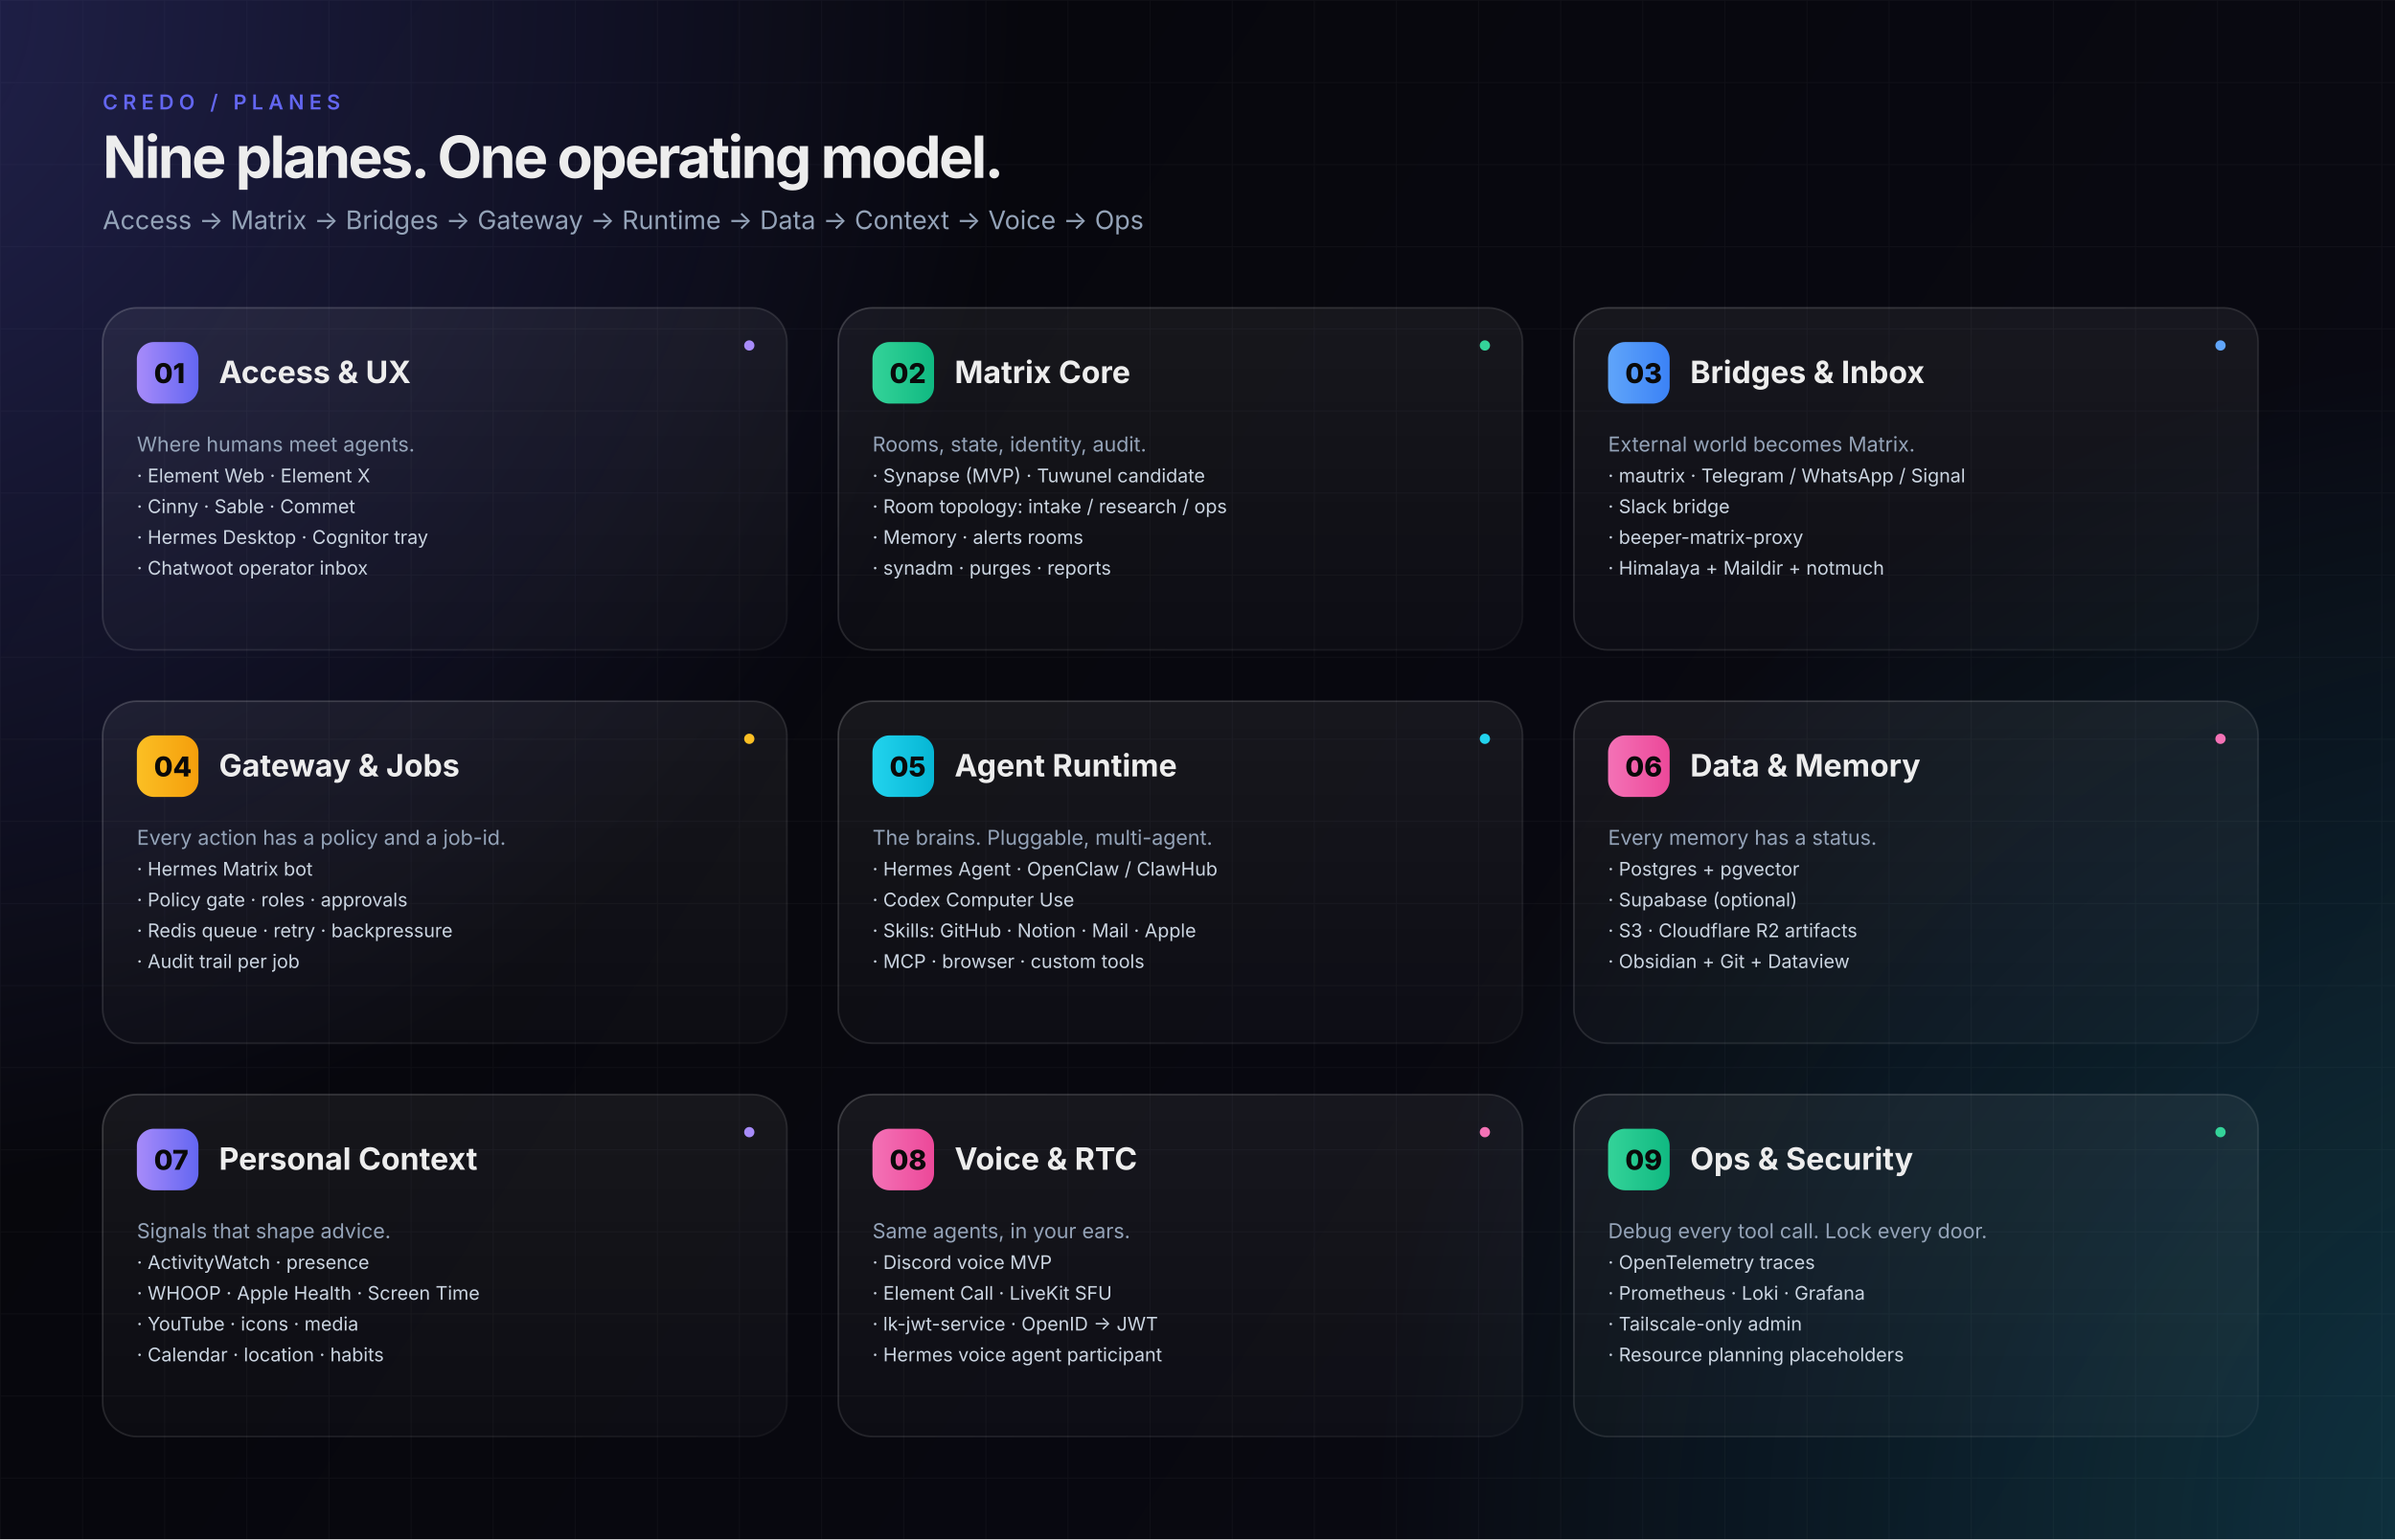
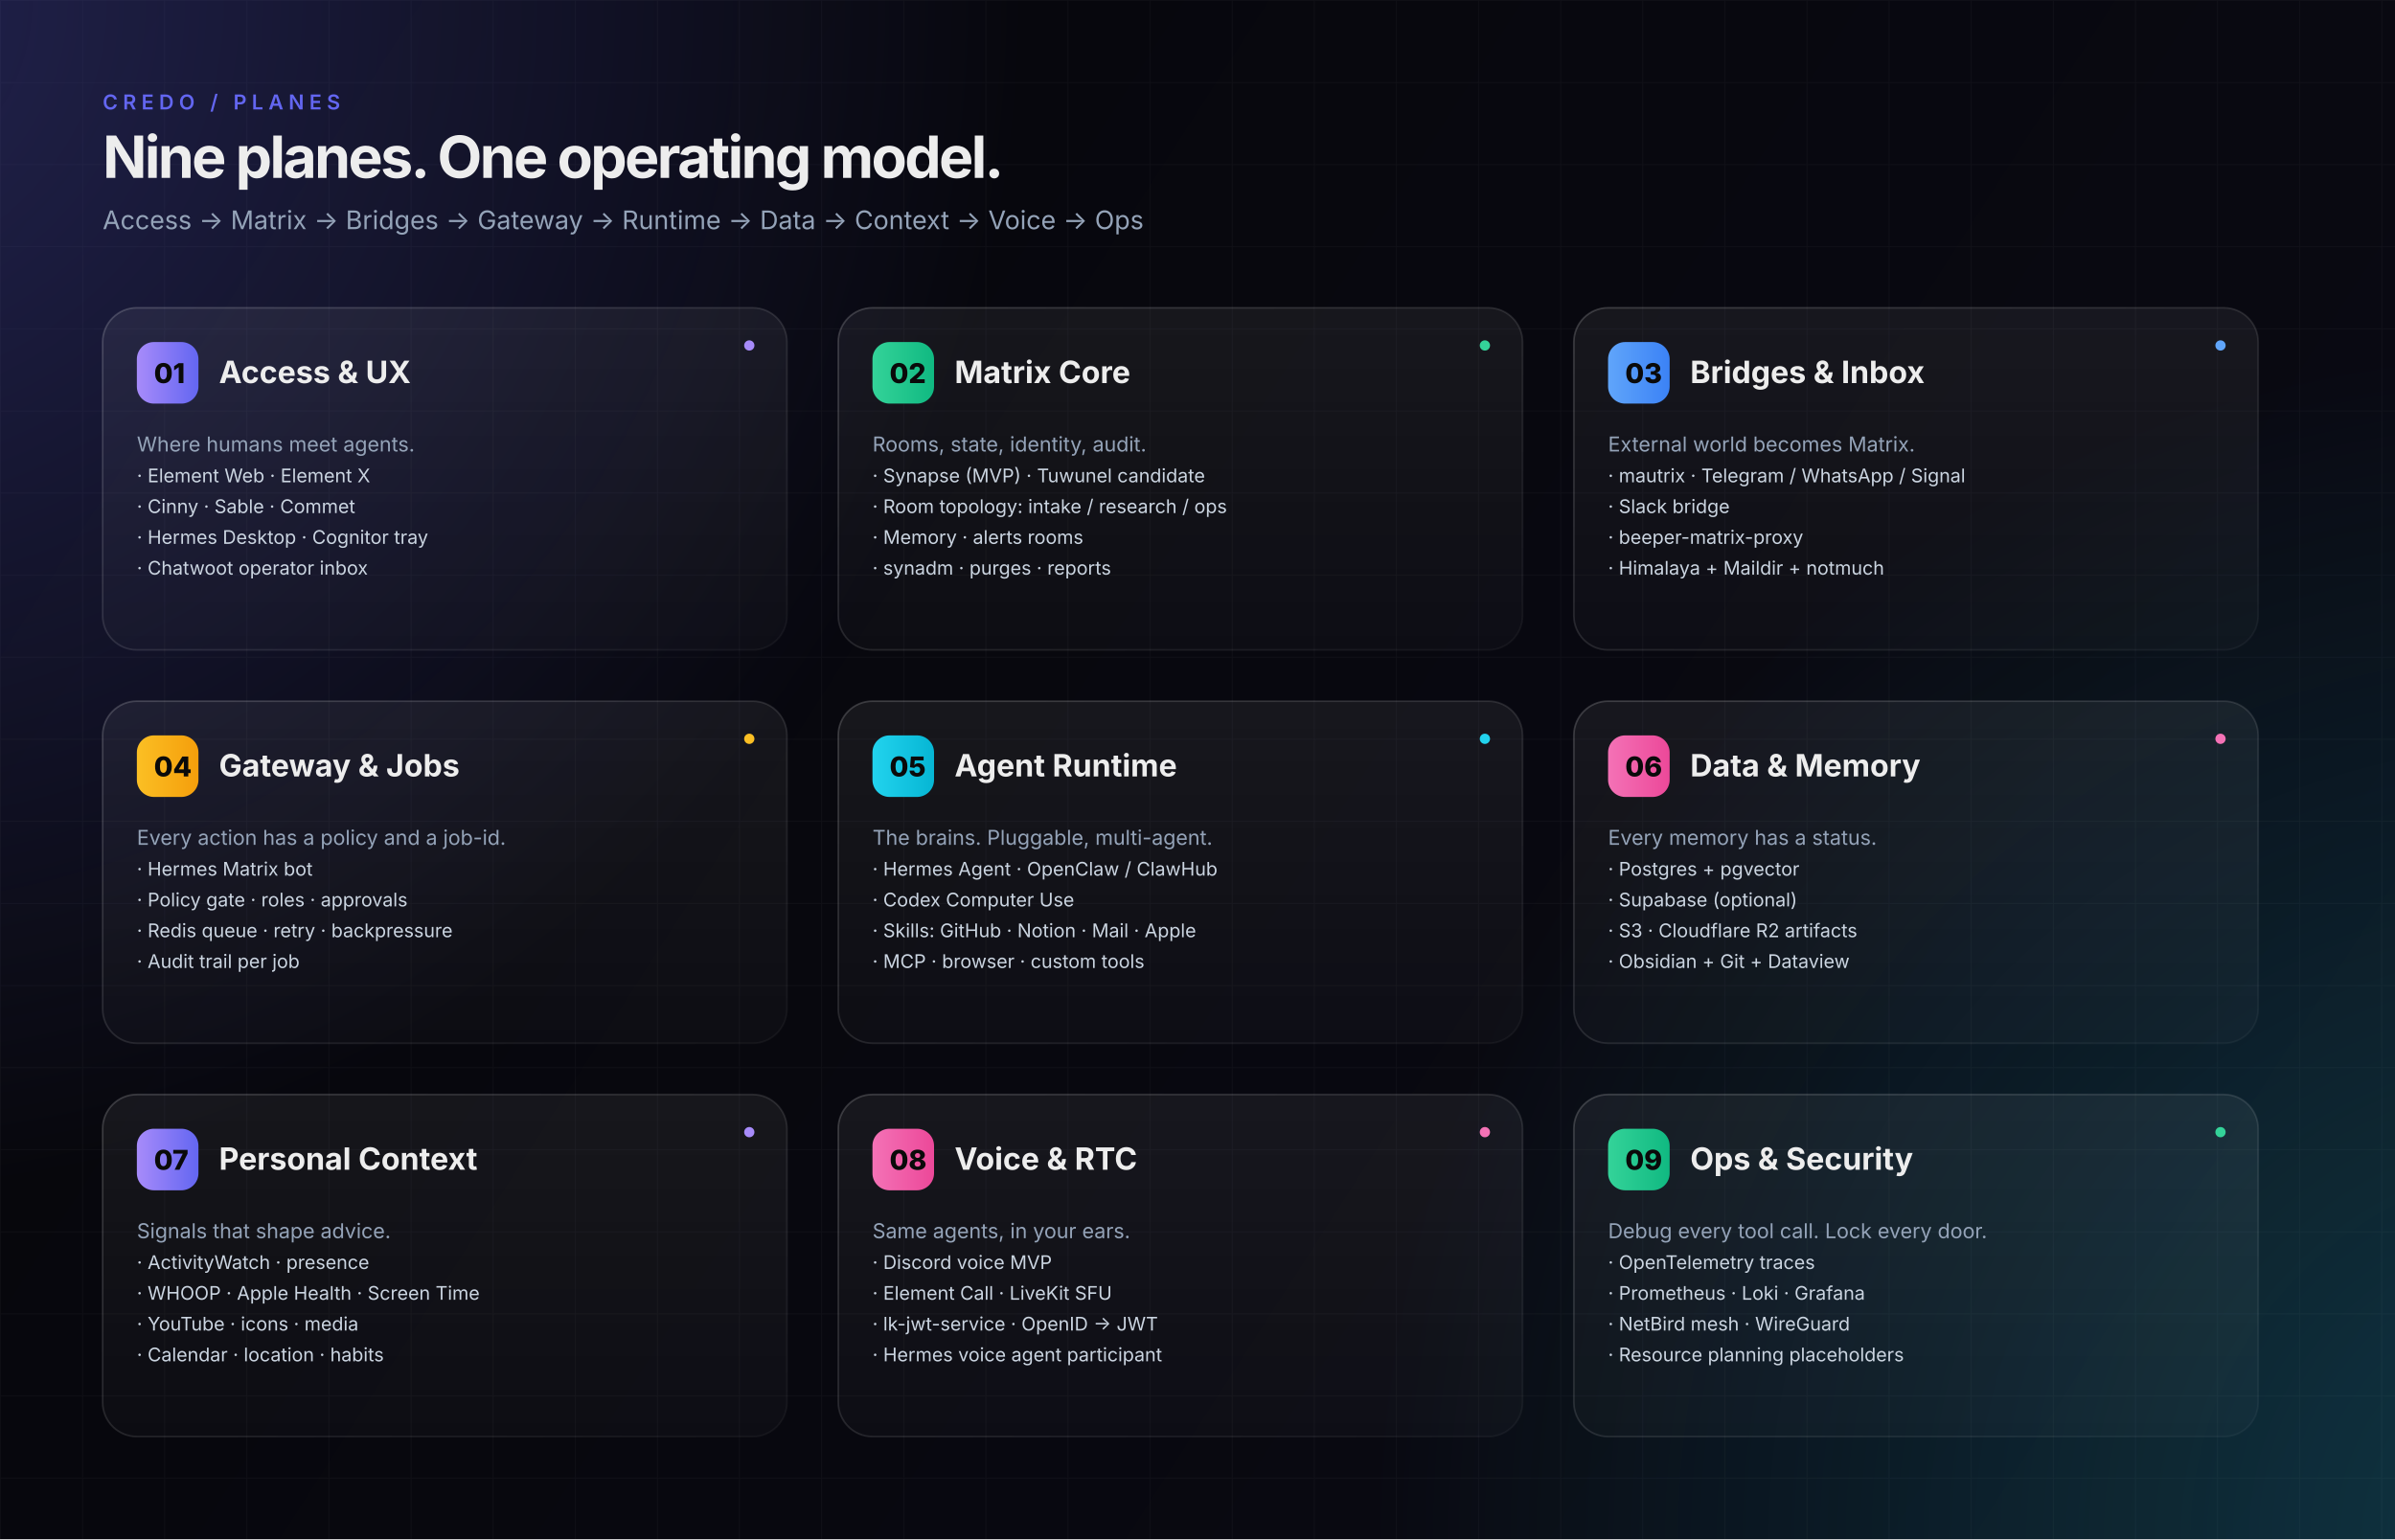
<svg xmlns="http://www.w3.org/2000/svg" width="1400" height="900" viewBox="0 0 1400 900" role="img" aria-labelledby="cp-title cp-desc" font-family="Inter, ui-sans-serif, system-ui, -apple-system, 'Segoe UI', sans-serif">
  <defs>
    <linearGradient id="bg" x1="0" y1="0" x2="1400" y2="900" gradientUnits="userSpaceOnUse">
      <stop offset="0" stop-color="#06060A" />
      <stop offset="1" stop-color="#0A0A14" />
    </linearGradient>
    <radialGradient id="orb-a" cx="-100" cy="0" r="700" gradientUnits="userSpaceOnUse">
      <stop offset="0" stop-color="#6366F1" stop-opacity=".30" />
      <stop offset="1" stop-color="#6366F1" stop-opacity="0" />
    </radialGradient>
    <radialGradient id="orb-b" cx="1500" cy="900" r="700" gradientUnits="userSpaceOnUse">
      <stop offset="0" stop-color="#22D3EE" stop-opacity=".22" />
      <stop offset="1" stop-color="#22D3EE" stop-opacity="0" />
    </radialGradient>
    <pattern id="grid" width="48" height="48" patternUnits="userSpaceOnUse">
      <path d="M 48 0 L 0 0 0 48" fill="none" stroke="#FFFFFF" stroke-opacity=".035" />
    </pattern>
    <linearGradient id="card" x1="0" y1="0" x2="0" y2="1">
      <stop offset="0" stop-color="#FFFFFF" stop-opacity=".06" />
      <stop offset="1" stop-color="#FFFFFF" stop-opacity=".02" />
    </linearGradient>
    <linearGradient id="card-border" x1="0" y1="0" x2="1" y2="1">
      <stop offset="0" stop-color="#FFFFFF" stop-opacity=".18" />
      <stop offset="1" stop-color="#FFFFFF" stop-opacity=".04" />
    </linearGradient>
    <linearGradient id="accent-purple" x1="0" y1="0" x2="1" y2="0">
      <stop offset="0" stop-color="#A78BFA" />
      <stop offset="1" stop-color="#6366F1" />
    </linearGradient>
    <linearGradient id="accent-cyan" x1="0" y1="0" x2="1" y2="0">
      <stop offset="0" stop-color="#22D3EE" />
      <stop offset="1" stop-color="#06B6D4" />
    </linearGradient>
    <linearGradient id="accent-emerald" x1="0" y1="0" x2="1" y2="0">
      <stop offset="0" stop-color="#34D399" />
      <stop offset="1" stop-color="#10B981" />
    </linearGradient>
    <linearGradient id="accent-pink" x1="0" y1="0" x2="1" y2="0">
      <stop offset="0" stop-color="#F472B6" />
      <stop offset="1" stop-color="#EC4899" />
    </linearGradient>
    <linearGradient id="accent-amber" x1="0" y1="0" x2="1" y2="0">
      <stop offset="0" stop-color="#FBBF24" />
      <stop offset="1" stop-color="#F59E0B" />
    </linearGradient>
    <linearGradient id="accent-sky" x1="0" y1="0" x2="1" y2="0">
      <stop offset="0" stop-color="#60A5FA" />
      <stop offset="1" stop-color="#3B82F6" />
    </linearGradient>
  </defs>
  <rect width="1400" height="900" fill="url(#bg)" />
  <rect width="1400" height="900" fill="url(#grid)" />
  <rect width="1400" height="900" fill="url(#orb-a)" />
  <rect width="1400" height="900" fill="url(#orb-b)" />
  <text x="60" y="64" fill="#6366F1" font-size="12" letter-spacing="3" font-weight="600">CREDO  /  PLANES</text>
  <text x="60" y="104" fill="#EDEDED" font-size="34" font-weight="700" letter-spacing="-1.4">Nine planes. One operating model.</text>
  <text x="60" y="134" fill="#94A3B8" font-size="15">Access → Matrix → Bridges → Gateway → Runtime → Data → Context → Voice → Ops</text>
  <g font-family="Inter, ui-sans-serif, system-ui, sans-serif">
    <g transform="translate(60 180)">
      <rect width="400" height="200" rx="20" fill="url(#card)" stroke="url(#card-border)" />
      <rect x="20" y="20" width="36" height="36" rx="10" fill="url(#accent-purple)" />
      <text x="30" y="44" fill="#0A0A0A" font-size="16" font-weight="800">01</text>
      <text x="68" y="44" fill="#EDEDED" font-size="18" font-weight="700">Access &amp; UX</text>
      <text x="20" y="84" fill="#94A3B8" font-size="12">Where humans meet agents.</text>
      <g transform="translate(20 102)" font-size="11" fill="#CBD5E1">
        <text y="0">·  Element Web · Element X</text>
        <text y="18">·  Cinny  ·  Sable  ·  Commet</text>
        <text y="36">·  Hermes Desktop · Cognitor tray</text>
        <text y="54">·  Chatwoot operator inbox</text>
      </g>
      <circle cx="378" cy="22" r="3" fill="#A78BFA" />
    </g>
    <g transform="translate(490 180)">
      <rect width="400" height="200" rx="20" fill="url(#card)" stroke="url(#card-border)" />
      <rect x="20" y="20" width="36" height="36" rx="10" fill="url(#accent-emerald)" />
      <text x="30" y="44" fill="#0A0A0A" font-size="16" font-weight="800">02</text>
      <text x="68" y="44" fill="#EDEDED" font-size="18" font-weight="700">Matrix Core</text>
      <text x="20" y="84" fill="#94A3B8" font-size="12">Rooms, state, identity, audit.</text>
      <g transform="translate(20 102)" font-size="11" fill="#CBD5E1">
        <text y="0">·  Synapse (MVP) · Tuwunel candidate</text>
        <text y="18">·  Room topology: intake / research / ops</text>
        <text y="36">·  Memory · alerts rooms</text>
        <text y="54">·  synadm · purges · reports</text>
      </g>
      <circle cx="378" cy="22" r="3" fill="#34D399" />
    </g>
    <g transform="translate(920 180)">
      <rect width="400" height="200" rx="20" fill="url(#card)" stroke="url(#card-border)" />
      <rect x="20" y="20" width="36" height="36" rx="10" fill="url(#accent-sky)" />
      <text x="30" y="44" fill="#0A0A0A" font-size="16" font-weight="800">03</text>
      <text x="68" y="44" fill="#EDEDED" font-size="18" font-weight="700">Bridges &amp; Inbox</text>
      <text x="20" y="84" fill="#94A3B8" font-size="12">External world becomes Matrix.</text>
      <g transform="translate(20 102)" font-size="11" fill="#CBD5E1">
        <text y="0">·  mautrix · Telegram / WhatsApp / Signal</text>
        <text y="18">·  Slack bridge</text>
        <text y="36">·  beeper-matrix-proxy</text>
        <text y="54">·  Himalaya + Maildir + notmuch</text>
      </g>
      <circle cx="378" cy="22" r="3" fill="#60A5FA" />
    </g>
    <g transform="translate(60 410)">
      <rect width="400" height="200" rx="20" fill="url(#card)" stroke="url(#card-border)" />
      <rect x="20" y="20" width="36" height="36" rx="10" fill="url(#accent-amber)" />
      <text x="30" y="44" fill="#0A0A0A" font-size="16" font-weight="800">04</text>
      <text x="68" y="44" fill="#EDEDED" font-size="18" font-weight="700">Gateway &amp; Jobs</text>
      <text x="20" y="84" fill="#94A3B8" font-size="12">Every action has a policy and a job-id.</text>
      <g transform="translate(20 102)" font-size="11" fill="#CBD5E1">
        <text y="0">·  Hermes Matrix bot</text>
        <text y="18">·  Policy gate · roles · approvals</text>
        <text y="36">·  Redis queue · retry · backpressure</text>
        <text y="54">·  Audit trail per job</text>
      </g>
      <circle cx="378" cy="22" r="3" fill="#FBBF24" />
    </g>
    <g transform="translate(490 410)">
      <rect width="400" height="200" rx="20" fill="url(#card)" stroke="url(#card-border)" />
      <rect x="20" y="20" width="36" height="36" rx="10" fill="url(#accent-cyan)" />
      <text x="30" y="44" fill="#0A0A0A" font-size="16" font-weight="800">05</text>
      <text x="68" y="44" fill="#EDEDED" font-size="18" font-weight="700">Agent Runtime</text>
      <text x="20" y="84" fill="#94A3B8" font-size="12">The brains. Pluggable, multi-agent.</text>
      <g transform="translate(20 102)" font-size="11" fill="#CBD5E1">
        <text y="0">·  Hermes Agent · OpenClaw / ClawHub</text>
        <text y="18">·  Codex Computer Use</text>
        <text y="36">·  Skills: GitHub · Notion · Mail · Apple</text>
        <text y="54">·  MCP · browser · custom tools</text>
      </g>
      <circle cx="378" cy="22" r="3" fill="#22D3EE" />
    </g>
    <g transform="translate(920 410)">
      <rect width="400" height="200" rx="20" fill="url(#card)" stroke="url(#card-border)" />
      <rect x="20" y="20" width="36" height="36" rx="10" fill="url(#accent-pink)" />
      <text x="30" y="44" fill="#0A0A0A" font-size="16" font-weight="800">06</text>
      <text x="68" y="44" fill="#EDEDED" font-size="18" font-weight="700">Data &amp; Memory</text>
      <text x="20" y="84" fill="#94A3B8" font-size="12">Every memory has a status.</text>
      <g transform="translate(20 102)" font-size="11" fill="#CBD5E1">
        <text y="0">·  Postgres + pgvector</text>
        <text y="18">·  Supabase (optional)</text>
        <text y="36">·  S3 · Cloudflare R2 artifacts</text>
        <text y="54">·  Obsidian + Git + Dataview</text>
      </g>
      <circle cx="378" cy="22" r="3" fill="#F472B6" />
    </g>
    <g transform="translate(60 640)">
      <rect width="400" height="200" rx="20" fill="url(#card)" stroke="url(#card-border)" />
      <rect x="20" y="20" width="36" height="36" rx="10" fill="url(#accent-purple)" />
      <text x="30" y="44" fill="#0A0A0A" font-size="16" font-weight="800">07</text>
      <text x="68" y="44" fill="#EDEDED" font-size="18" font-weight="700">Personal Context</text>
      <text x="20" y="84" fill="#94A3B8" font-size="12">Signals that shape advice.</text>
      <g transform="translate(20 102)" font-size="11" fill="#CBD5E1">
        <text y="0">·  ActivityWatch · presence</text>
        <text y="18">·  WHOOP · Apple Health · Screen Time</text>
        <text y="36">·  YouTube · icons · media</text>
        <text y="54">·  Calendar · location · habits</text>
      </g>
      <circle cx="378" cy="22" r="3" fill="#A78BFA" />
    </g>
    <g transform="translate(490 640)">
      <rect width="400" height="200" rx="20" fill="url(#card)" stroke="url(#card-border)" />
      <rect x="20" y="20" width="36" height="36" rx="10" fill="url(#accent-pink)" />
      <text x="30" y="44" fill="#0A0A0A" font-size="16" font-weight="800">08</text>
      <text x="68" y="44" fill="#EDEDED" font-size="18" font-weight="700">Voice &amp; RTC</text>
      <text x="20" y="84" fill="#94A3B8" font-size="12">Same agents, in your ears.</text>
      <g transform="translate(20 102)" font-size="11" fill="#CBD5E1">
        <text y="0">·  Discord voice MVP</text>
        <text y="18">·  Element Call · LiveKit SFU</text>
        <text y="36">·  lk-jwt-service · OpenID → JWT</text>
        <text y="54">·  Hermes voice agent participant</text>
      </g>
      <circle cx="378" cy="22" r="3" fill="#F472B6" />
    </g>
    <g transform="translate(920 640)">
      <rect width="400" height="200" rx="20" fill="url(#card)" stroke="url(#card-border)" />
      <rect x="20" y="20" width="36" height="36" rx="10" fill="url(#accent-emerald)" />
      <text x="30" y="44" fill="#0A0A0A" font-size="16" font-weight="800">09</text>
      <text x="68" y="44" fill="#EDEDED" font-size="18" font-weight="700">Ops &amp; Security</text>
      <text x="20" y="84" fill="#94A3B8" font-size="12">Debug every tool call. Lock every door.</text>
      <g transform="translate(20 102)" font-size="11" fill="#CBD5E1">
        <text y="0">·  OpenTelemetry traces</text>
        <text y="18">·  Prometheus · Loki · Grafana</text>
-         <text y="36">·  Tailscale-only admin</text>
+         <text y="36">·  NetBird mesh · WireGuard</text>
        <text y="54">·  Resource planning placeholders</text>
      </g>
      <circle cx="378" cy="22" r="3" fill="#34D399" />
    </g>
  </g>
</svg>
